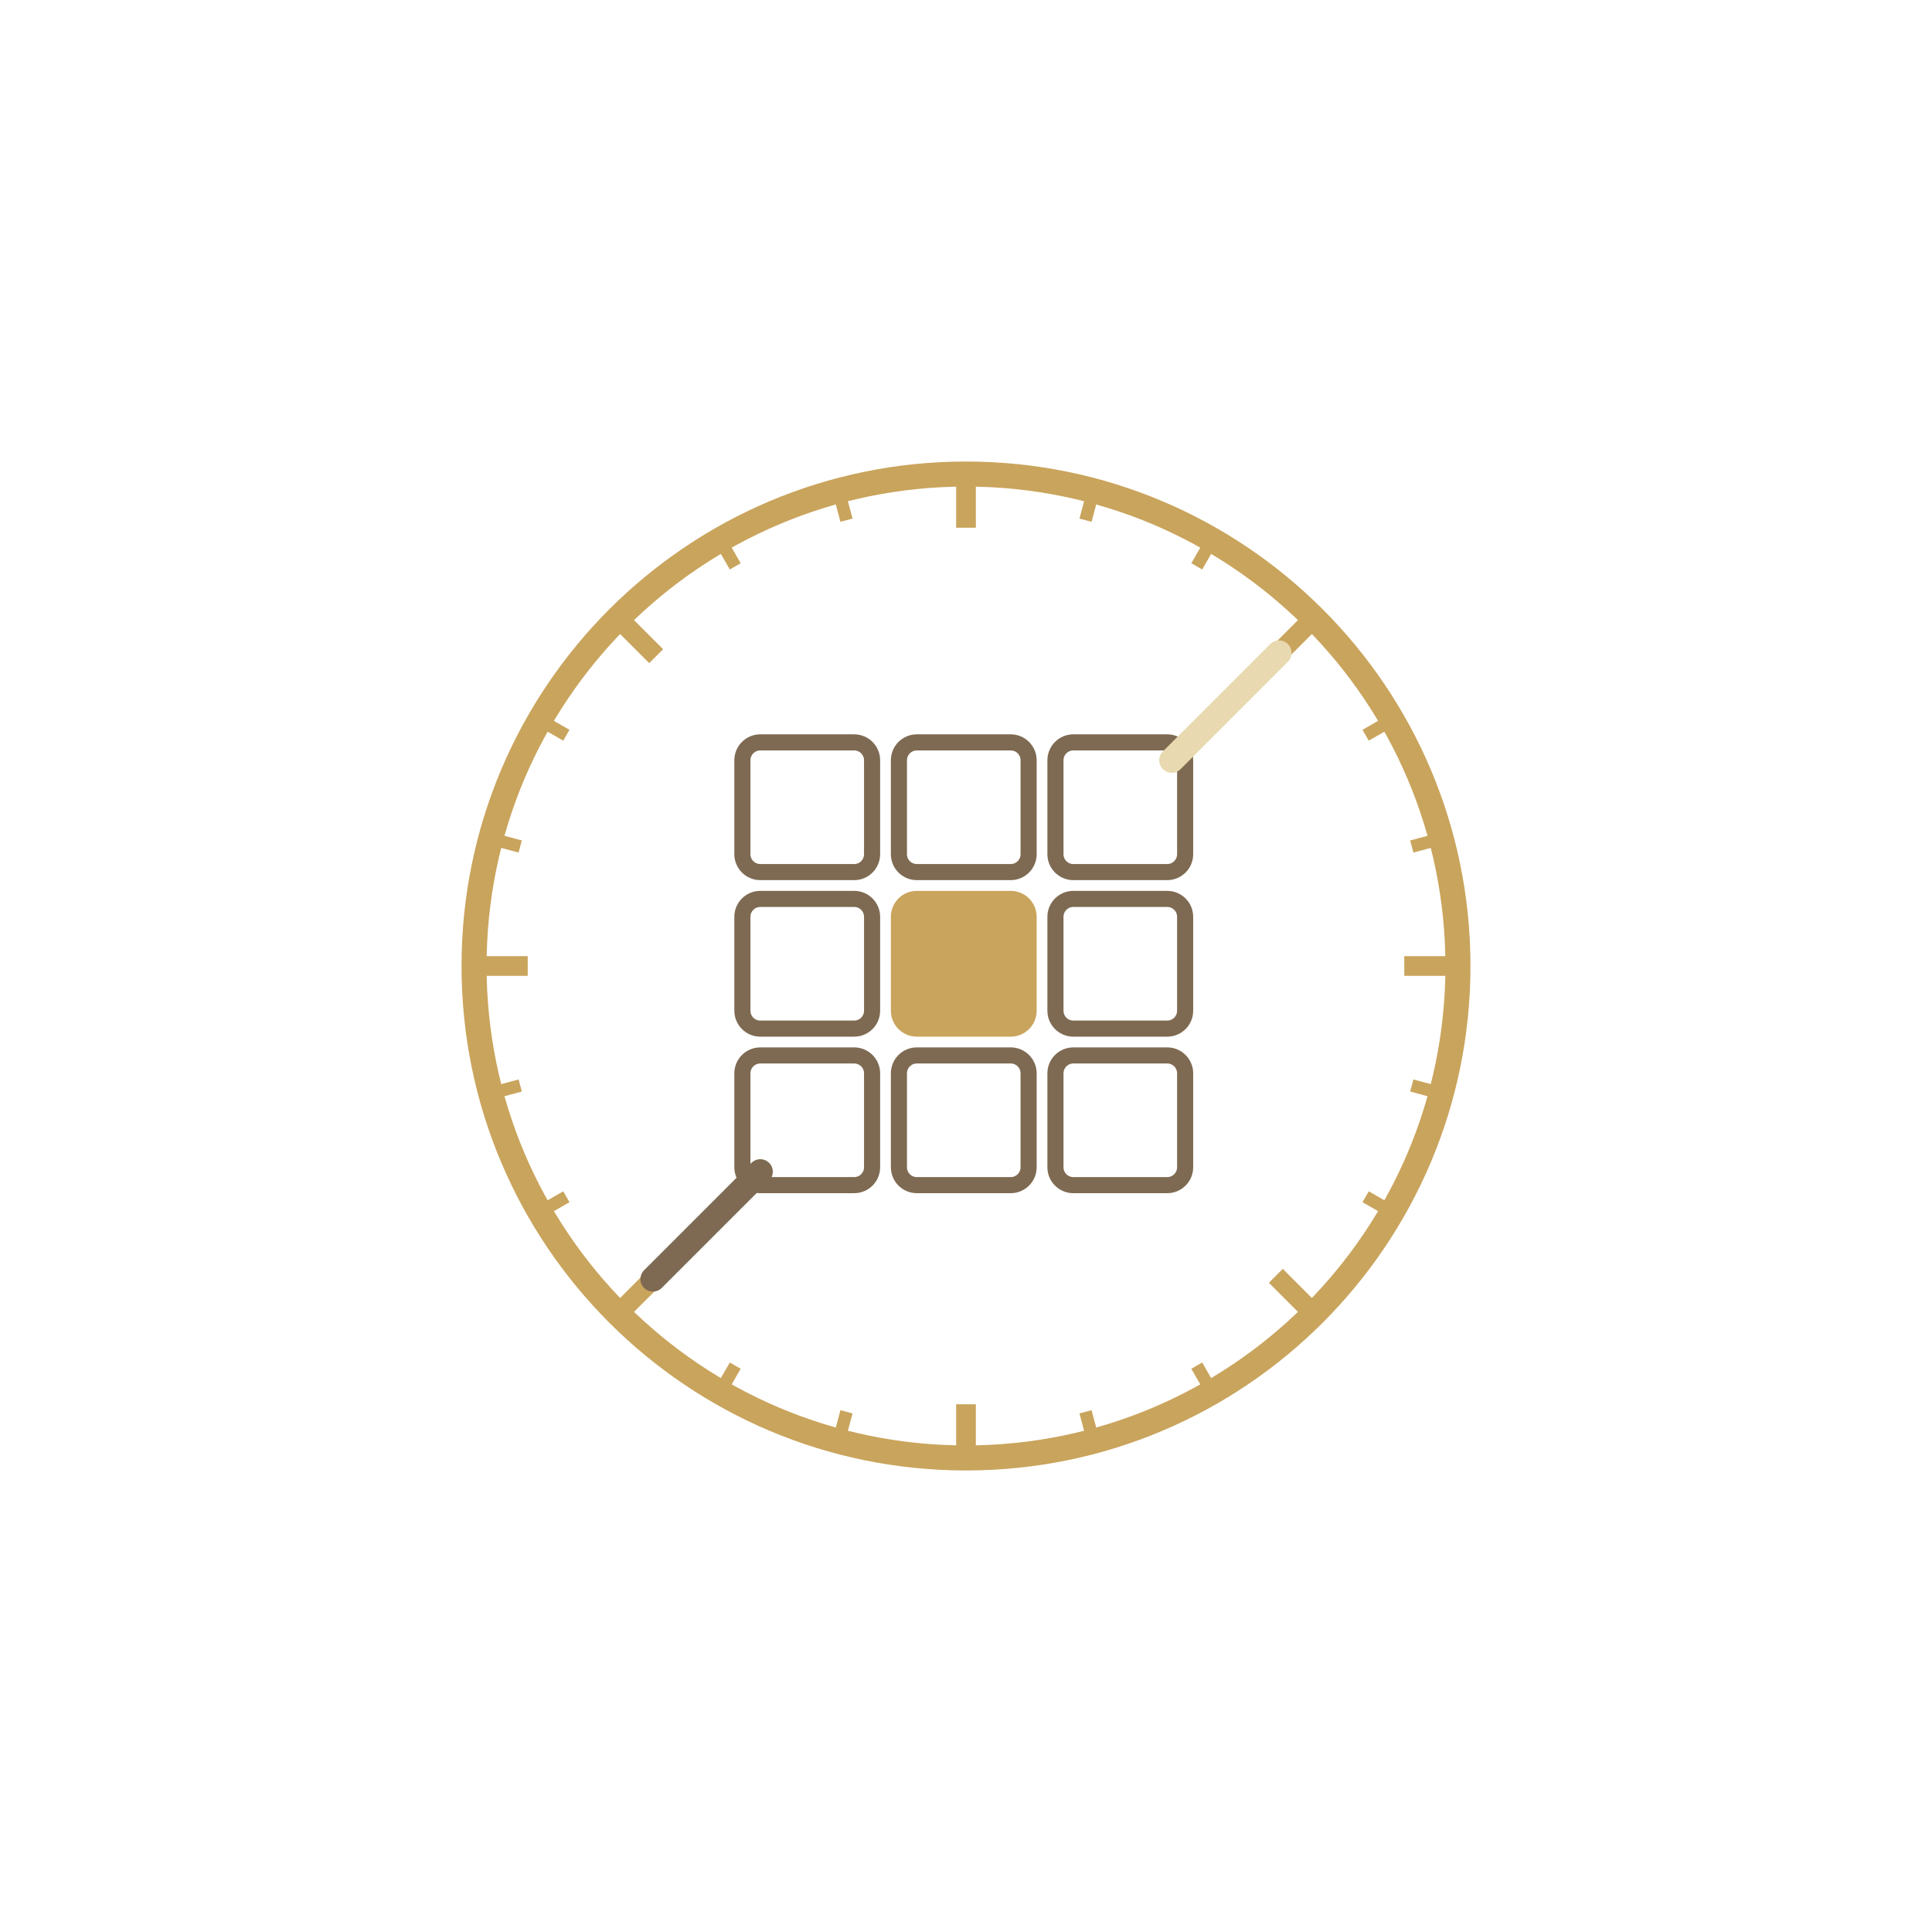
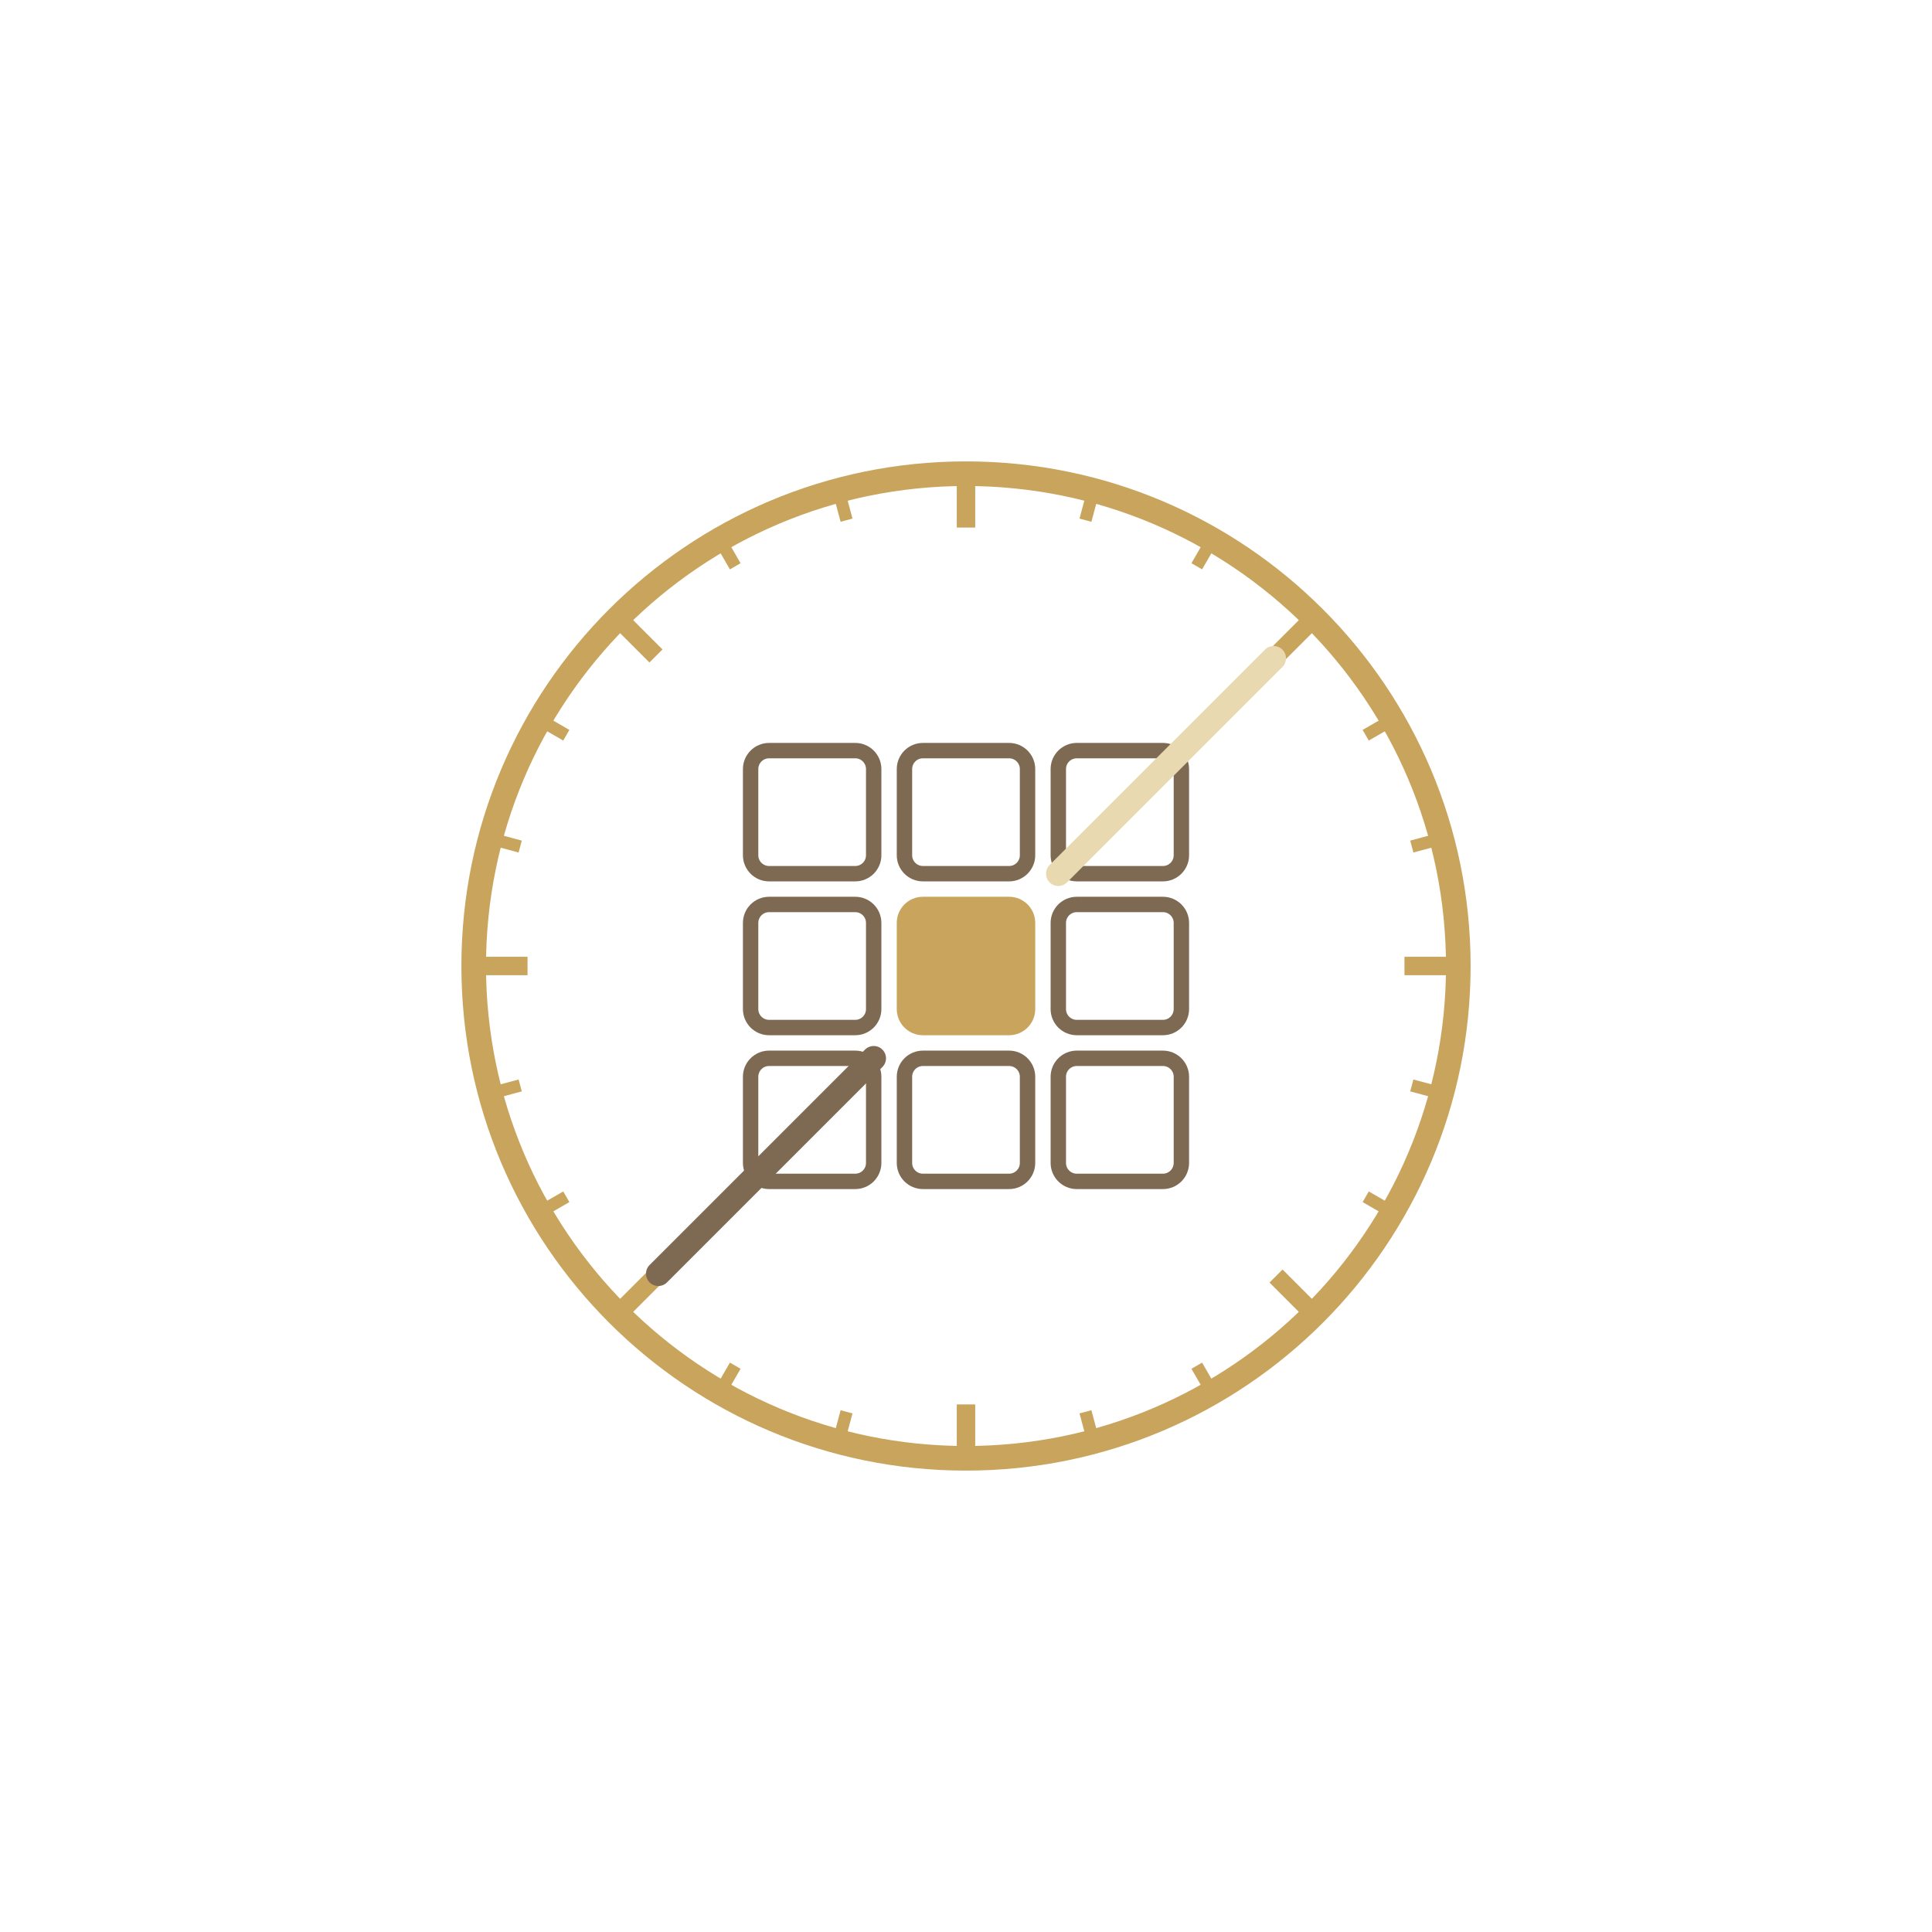
<svg xmlns="http://www.w3.org/2000/svg" viewBox="0 0 108 108">
-   <circle cx="54" cy="54" r="27.5" fill="none" stroke="#C9A45C" stroke-width="1.4" />
-   <line x1="54.00" y1="26.50" x2="54.00" y2="29.50" stroke="#C9A45C" stroke-width="1.1" />
-   <line x1="61.12" y1="27.44" x2="60.68" y2="29.08" stroke="#C9A45C" stroke-width="0.7" />
-   <line x1="67.75" y1="30.18" x2="66.90" y2="31.66" stroke="#C9A45C" stroke-width="0.7" />
-   <line x1="73.45" y1="34.55" x2="71.32" y2="36.68" stroke="#C9A45C" stroke-width="1.1" />
-   <line x1="77.82" y1="40.25" x2="76.34" y2="41.10" stroke="#C9A45C" stroke-width="0.7" />
-   <line x1="80.56" y1="46.88" x2="78.92" y2="47.32" stroke="#C9A45C" stroke-width="0.7" />
-   <line x1="81.50" y1="54.00" x2="78.50" y2="54.00" stroke="#C9A45C" stroke-width="1.1" />
-   <line x1="80.56" y1="61.12" x2="78.92" y2="60.68" stroke="#C9A45C" stroke-width="0.7" />
-   <line x1="77.82" y1="67.75" x2="76.34" y2="66.90" stroke="#C9A45C" stroke-width="0.7" />
-   <line x1="73.45" y1="73.45" x2="71.32" y2="71.32" stroke="#C9A45C" stroke-width="1.1" />
-   <line x1="67.75" y1="77.82" x2="66.90" y2="76.34" stroke="#C9A45C" stroke-width="0.7" />
-   <line x1="61.12" y1="80.56" x2="60.68" y2="78.92" stroke="#C9A45C" stroke-width="0.7" />
-   <line x1="54.00" y1="81.50" x2="54.00" y2="78.50" stroke="#C9A45C" stroke-width="1.1" />
-   <line x1="46.88" y1="80.56" x2="47.32" y2="78.92" stroke="#C9A45C" stroke-width="0.7" />
-   <line x1="40.25" y1="77.82" x2="41.10" y2="76.34" stroke="#C9A45C" stroke-width="0.7" />
-   <line x1="34.55" y1="73.45" x2="36.68" y2="71.32" stroke="#C9A45C" stroke-width="1.1" />
-   <line x1="30.18" y1="67.75" x2="31.66" y2="66.90" stroke="#C9A45C" stroke-width="0.7" />
-   <line x1="27.44" y1="61.12" x2="29.08" y2="60.68" stroke="#C9A45C" stroke-width="0.7" />
-   <line x1="26.50" y1="54.00" x2="29.50" y2="54.00" stroke="#C9A45C" stroke-width="1.1" />
-   <line x1="27.44" y1="46.88" x2="29.08" y2="47.32" stroke="#C9A45C" stroke-width="0.7" />
-   <line x1="30.18" y1="40.25" x2="31.66" y2="41.10" stroke="#C9A45C" stroke-width="0.7" />
-   <line x1="34.55" y1="34.55" x2="36.68" y2="36.68" stroke="#C9A45C" stroke-width="1.1" />
-   <line x1="40.25" y1="30.18" x2="41.10" y2="31.66" stroke="#C9A45C" stroke-width="0.7" />
-   <line x1="46.88" y1="27.44" x2="47.32" y2="29.08" stroke="#C9A45C" stroke-width="0.7" />
-   <rect x="41.50" y="41.50" width="7.25" height="7.25" rx="1" fill="none" stroke="#7E6A52" stroke-width=".9" />
-   <rect x="50.25" y="41.50" width="7.25" height="7.25" rx="1" fill="none" stroke="#7E6A52" stroke-width=".9" />
-   <rect x="59.00" y="41.50" width="7.25" height="7.25" rx="1" fill="none" stroke="#7E6A52" stroke-width=".9" />
-   <rect x="41.50" y="50.25" width="7.25" height="7.25" rx="1" fill="none" stroke="#7E6A52" stroke-width=".9" />
-   <rect x="50.25" y="50.25" width="7.25" height="7.25" rx="1" fill="#C9A45C" stroke="#C9A45C" stroke-width=".9" />
-   <rect x="59.00" y="50.25" width="7.25" height="7.25" rx="1" fill="none" stroke="#7E6A52" stroke-width=".9" />
-   <rect x="41.50" y="59.00" width="7.25" height="7.25" rx="1" fill="none" stroke="#7E6A52" stroke-width=".9" />
-   <rect x="50.25" y="59.00" width="7.25" height="7.25" rx="1" fill="none" stroke="#7E6A52" stroke-width=".9" />
-   <rect x="59.00" y="59.00" width="7.25" height="7.25" rx="1" fill="none" stroke="#7E6A52" stroke-width=".9" />
-   <line x1="65.50" y1="42.50" x2="71.50" y2="36.50" stroke="#E8D9B0" stroke-width="1.4" stroke-linecap="round" />
-   <line x1="42.50" y1="65.50" x2="36.50" y2="71.50" stroke="#7E6A52" stroke-width="1.4" stroke-linecap="round" />
+   <g transform="translate(54 54) scale(.86) translate(-54 -54)">
+     <circle cx="54" cy="54" r="32" fill="none" stroke="#C9A45C" stroke-width="1.6" />
+     <line x1="54" y1="22" x2="54" y2="25.5" stroke="#C9A45C" stroke-width="1.2" transform="rotate(0 54 54)" />
+     <line x1="54" y1="22" x2="54" y2="24" stroke="#C9A45C" stroke-width="0.8" transform="rotate(15 54 54)" />
+     <line x1="54" y1="22" x2="54" y2="24" stroke="#C9A45C" stroke-width="0.8" transform="rotate(30 54 54)" />
+     <line x1="54" y1="22" x2="54" y2="25.5" stroke="#C9A45C" stroke-width="1.2" transform="rotate(45 54 54)" />
+     <line x1="54" y1="22" x2="54" y2="24" stroke="#C9A45C" stroke-width="0.8" transform="rotate(60 54 54)" />
+     <line x1="54" y1="22" x2="54" y2="24" stroke="#C9A45C" stroke-width="0.8" transform="rotate(75 54 54)" />
+     <line x1="54" y1="22" x2="54" y2="25.5" stroke="#C9A45C" stroke-width="1.2" transform="rotate(90 54 54)" />
+     <line x1="54" y1="22" x2="54" y2="24" stroke="#C9A45C" stroke-width="0.8" transform="rotate(105 54 54)" />
+     <line x1="54" y1="22" x2="54" y2="24" stroke="#C9A45C" stroke-width="0.8" transform="rotate(120 54 54)" />
+     <line x1="54" y1="22" x2="54" y2="25.5" stroke="#C9A45C" stroke-width="1.2" transform="rotate(135 54 54)" />
+     <line x1="54" y1="22" x2="54" y2="24" stroke="#C9A45C" stroke-width="0.8" transform="rotate(150 54 54)" />
+     <line x1="54" y1="22" x2="54" y2="24" stroke="#C9A45C" stroke-width="0.8" transform="rotate(165 54 54)" />
+     <line x1="54" y1="22" x2="54" y2="25.5" stroke="#C9A45C" stroke-width="1.2" transform="rotate(180 54 54)" />
+     <line x1="54" y1="22" x2="54" y2="24" stroke="#C9A45C" stroke-width="0.8" transform="rotate(195 54 54)" />
+     <line x1="54" y1="22" x2="54" y2="24" stroke="#C9A45C" stroke-width="0.8" transform="rotate(210 54 54)" />
+     <line x1="54" y1="22" x2="54" y2="25.5" stroke="#C9A45C" stroke-width="1.2" transform="rotate(225 54 54)" />
+     <line x1="54" y1="22" x2="54" y2="24" stroke="#C9A45C" stroke-width="0.8" transform="rotate(240 54 54)" />
+     <line x1="54" y1="22" x2="54" y2="24" stroke="#C9A45C" stroke-width="0.8" transform="rotate(255 54 54)" />
+     <line x1="54" y1="22" x2="54" y2="25.5" stroke="#C9A45C" stroke-width="1.2" transform="rotate(270 54 54)" />
+     <line x1="54" y1="22" x2="54" y2="24" stroke="#C9A45C" stroke-width="0.8" transform="rotate(285 54 54)" />
+     <line x1="54" y1="22" x2="54" y2="24" stroke="#C9A45C" stroke-width="0.8" transform="rotate(300 54 54)" />
+     <line x1="54" y1="22" x2="54" y2="25.5" stroke="#C9A45C" stroke-width="1.2" transform="rotate(315 54 54)" />
+     <line x1="54" y1="22" x2="54" y2="24" stroke="#C9A45C" stroke-width="0.8" transform="rotate(330 54 54)" />
+     <line x1="54" y1="22" x2="54" y2="24" stroke="#C9A45C" stroke-width="0.8" transform="rotate(345 54 54)" />
+     <rect x="40" y="40" width="8" height="8" rx="1.2" fill="none" stroke="#7E6A52" stroke-width="1" />
+     <rect x="50" y="40" width="8" height="8" rx="1.2" fill="none" stroke="#7E6A52" stroke-width="1" />
+     <rect x="60" y="40" width="8" height="8" rx="1.2" fill="none" stroke="#7E6A52" stroke-width="1" />
+     <rect x="40" y="50" width="8" height="8" rx="1.2" fill="none" stroke="#7E6A52" stroke-width="1" />
+     <rect x="50" y="50" width="8" height="8" rx="1.2" fill="#C9A45C" stroke="#C9A45C" stroke-width="1" />
+     <rect x="60" y="50" width="8" height="8" rx="1.2" fill="none" stroke="#7E6A52" stroke-width="1" />
+     <rect x="40" y="60" width="8" height="8" rx="1.2" fill="none" stroke="#7E6A52" stroke-width="1" />
+     <rect x="50" y="60" width="8" height="8" rx="1.2" fill="none" stroke="#7E6A52" stroke-width="1" />
+     <rect x="60" y="60" width="8" height="8" rx="1.2" fill="none" stroke="#7E6A52" stroke-width="1" />
+     <path d="M74 34 L60 48" stroke="#E8D9B0" stroke-width="1.6" stroke-linecap="round" />
+     <path d="M34 74 L48 60" stroke="#7E6A52" stroke-width="1.6" stroke-linecap="round" />
+   </g>
</svg>
